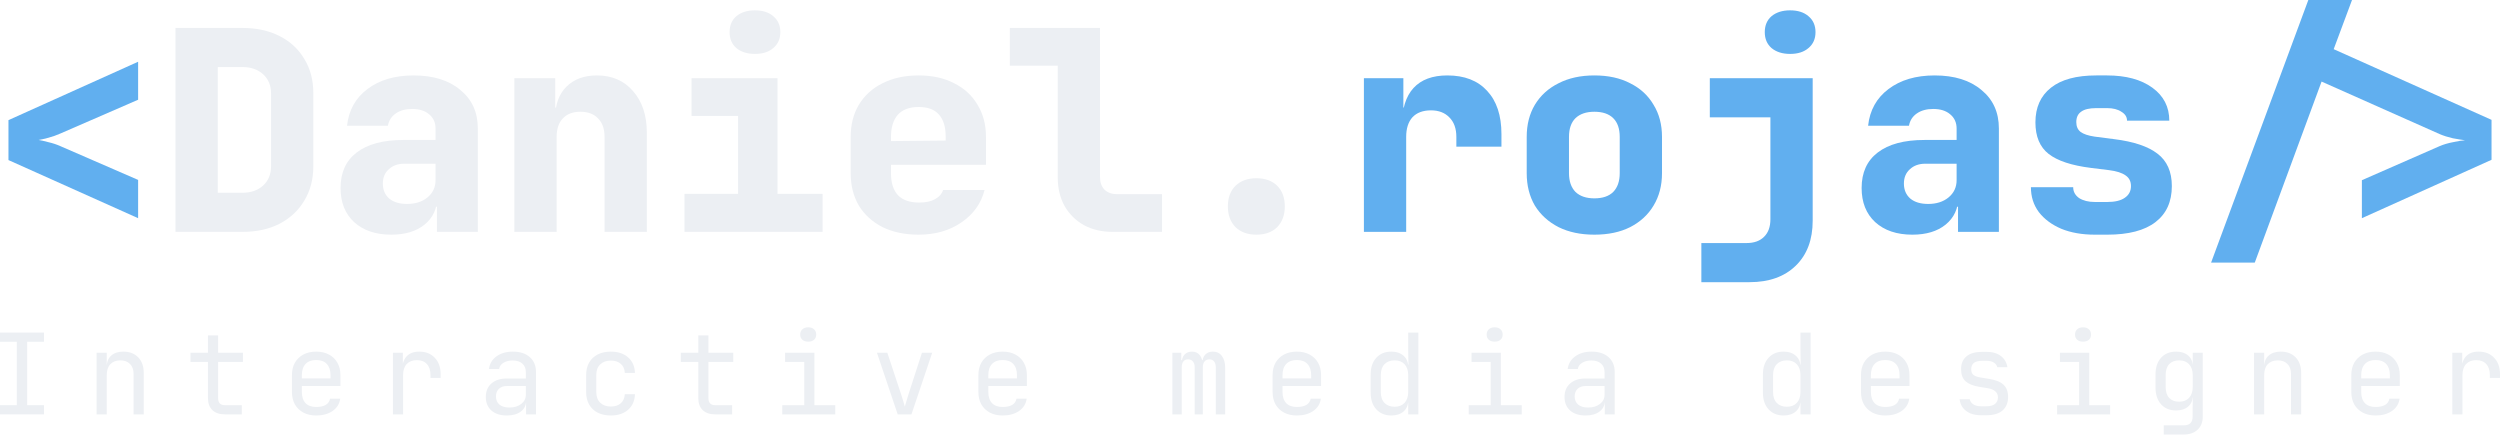
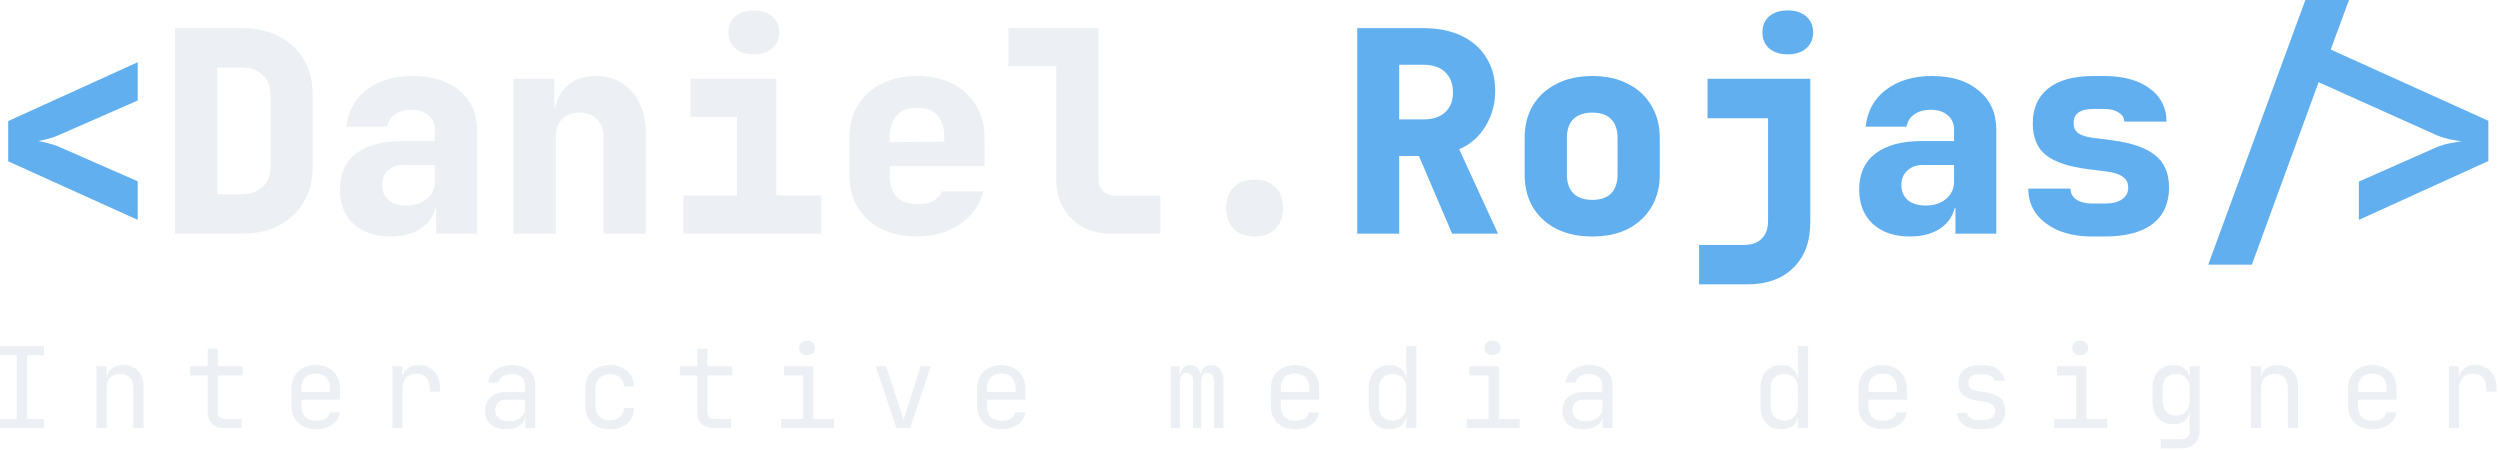
- <svg xmlns="http://www.w3.org/2000/svg" width="443" height="77" viewBox="0 0 443 77" fill="none">
-   <path d="M391.804 46.535L409.035 0H416.777L413.53 8.713L441.5 21.238V28.317L418.525 38.663V31.931L432.31 25.891C433.009 25.594 433.792 25.363 434.657 25.198C435.556 25 436.272 24.884 436.805 24.852C436.272 24.785 435.556 24.67 434.657 24.505C433.792 24.307 433.009 24.059 432.31 23.762L411.383 14.455L399.545 46.535H391.804Z" fill="#61AFEF" />
-   <path d="M371.215 41.584C368.951 41.584 366.97 41.238 365.272 40.545C363.573 39.819 362.242 38.828 361.276 37.574C360.344 36.32 359.877 34.852 359.877 33.168H367.369C367.369 33.96 367.719 34.604 368.418 35.099C369.151 35.561 370.083 35.792 371.215 35.792H373.413C374.778 35.792 375.81 35.544 376.509 35.05C377.242 34.554 377.608 33.861 377.608 32.97C377.608 32.145 377.292 31.518 376.659 31.089C376.027 30.627 375.044 30.314 373.712 30.148L370.516 29.753C367.086 29.323 364.589 28.498 363.024 27.277C361.459 26.056 360.677 24.191 360.677 21.683C360.677 19.043 361.592 16.997 363.424 15.544C365.255 14.092 367.935 13.366 371.465 13.366H373.363C376.726 13.366 379.406 14.092 381.404 15.544C383.402 16.997 384.401 18.944 384.401 21.386H376.909C376.909 20.726 376.576 20.198 375.91 19.802C375.277 19.373 374.428 19.158 373.363 19.158H371.465C370.233 19.158 369.334 19.373 368.768 19.802C368.202 20.198 367.919 20.809 367.919 21.634C367.919 22.393 368.168 22.97 368.668 23.366C369.201 23.762 370.033 24.043 371.165 24.208L374.611 24.654C378.074 25.082 380.638 25.941 382.303 27.228C384.001 28.515 384.85 30.429 384.85 32.97C384.85 35.743 383.885 37.871 381.954 39.356C380.022 40.842 377.175 41.584 373.413 41.584H371.215Z" fill="#61AFEF" />
-   <path d="M338.87 41.584C336.106 41.584 333.909 40.842 332.277 39.356C330.679 37.871 329.88 35.858 329.88 33.317C329.88 30.578 330.829 28.482 332.727 27.03C334.658 25.544 337.421 24.802 341.018 24.802H346.711V22.772C346.711 21.716 346.328 20.875 345.563 20.247C344.83 19.62 343.831 19.307 342.566 19.307C341.4 19.307 340.435 19.571 339.669 20.099C338.903 20.627 338.437 21.353 338.271 22.277H331.028C331.328 19.538 332.527 17.376 334.624 15.792C336.756 14.175 339.486 13.366 342.816 13.366C346.312 13.366 349.076 14.224 351.107 15.941C353.171 17.624 354.203 19.901 354.203 22.772V41.089H346.961V36.634H345.762L347.011 34.901C347.011 36.947 346.262 38.581 344.764 39.802C343.298 40.99 341.334 41.584 338.87 41.584ZM341.667 36.139C343.132 36.139 344.331 35.759 345.263 35C346.229 34.208 346.711 33.185 346.711 31.931V29.01H341.167C340.035 29.01 339.12 29.34 338.42 30C337.721 30.627 337.372 31.469 337.372 32.525C337.372 33.647 337.754 34.538 338.52 35.198C339.286 35.825 340.335 36.139 341.667 36.139Z" fill="#61AFEF" />
-   <path d="M301.48 50V43.069H309.471C310.836 43.069 311.885 42.69 312.618 41.931C313.35 41.205 313.716 40.181 313.716 38.861V20.792H302.978V13.861H321.208V39.109C321.208 42.475 320.209 45.132 318.212 47.079C316.214 49.026 313.483 50 310.02 50H301.48ZM317.213 9.554C315.848 9.554 314.749 9.208 313.916 8.515C313.117 7.822 312.718 6.881 312.718 5.693C312.718 4.505 313.117 3.564 313.916 2.871C314.749 2.178 315.848 1.832 317.213 1.832C318.578 1.832 319.66 2.178 320.459 2.871C321.292 3.564 321.708 4.505 321.708 5.693C321.708 6.881 321.292 7.822 320.459 8.515C319.66 9.208 318.578 9.554 317.213 9.554Z" fill="#61AFEF" />
-   <path d="M282.52 41.584C280.089 41.584 277.975 41.139 276.177 40.248C274.379 39.323 272.98 38.053 271.981 36.436C271.016 34.785 270.533 32.871 270.533 30.693V24.257C270.533 22.079 271.016 20.181 271.981 18.564C272.98 16.914 274.379 15.644 276.177 14.752C277.975 13.828 280.089 13.366 282.52 13.366C284.984 13.366 287.098 13.828 288.863 14.752C290.661 15.644 292.043 16.914 293.008 18.564C294.007 20.181 294.507 22.079 294.507 24.257V30.693C294.507 32.871 294.007 34.785 293.008 36.436C292.043 38.053 290.661 39.323 288.863 40.248C287.098 41.139 284.984 41.584 282.52 41.584ZM282.52 35.148C283.985 35.148 285.1 34.769 285.866 34.01C286.632 33.218 287.015 32.112 287.015 30.693V24.257C287.015 22.805 286.632 21.7 285.866 20.941C285.1 20.181 283.985 19.802 282.52 19.802C281.088 19.802 279.972 20.181 279.173 20.941C278.408 21.7 278.025 22.805 278.025 24.257V30.693C278.025 32.112 278.408 33.218 279.173 34.01C279.972 34.769 281.088 35.148 282.52 35.148Z" fill="#61AFEF" />
-   <path d="M241.684 41.089V13.861H248.676V19.059H250.574L248.426 22.228C248.426 19.29 249.109 17.079 250.474 15.594C251.839 14.109 253.837 13.366 256.468 13.366C259.498 13.366 261.845 14.274 263.51 16.089C265.208 17.904 266.057 20.462 266.057 23.762V25.99H258.066V24.257C258.066 22.772 257.65 21.617 256.817 20.792C256.018 19.967 254.936 19.554 253.571 19.554C252.139 19.554 251.04 19.967 250.274 20.792C249.542 21.617 249.175 22.772 249.175 24.257V41.089H241.684Z" fill="#61AFEF" />
-   <path d="M222.624 41.584C221.092 41.584 219.86 41.139 218.928 40.248C218.029 39.323 217.579 38.102 217.579 36.584C217.579 35.033 218.029 33.812 218.928 32.921C219.86 32.03 221.092 31.584 222.624 31.584C224.189 31.584 225.421 32.03 226.32 32.921C227.219 33.812 227.668 35.033 227.668 36.584C227.668 38.102 227.219 39.323 226.32 40.248C225.421 41.139 224.189 41.584 222.624 41.584Z" fill="#ECEFF3" />
-   <path d="M197.171 41.089C195.24 41.089 193.542 40.693 192.076 39.901C190.611 39.076 189.463 37.937 188.63 36.485C187.831 35.033 187.431 33.35 187.431 31.436V11.634H178.941V4.951H194.923V31.436C194.923 32.327 195.19 33.053 195.723 33.614C196.289 34.142 197.021 34.406 197.92 34.406H205.911V41.089H197.171Z" fill="#ECEFF3" />
-   <path d="M162.778 41.584C160.347 41.584 158.216 41.139 156.385 40.248C154.587 39.323 153.188 38.053 152.189 36.436C151.224 34.785 150.741 32.871 150.741 30.693V24.257C150.741 22.079 151.224 20.181 152.189 18.564C153.188 16.914 154.587 15.644 156.385 14.752C158.216 13.828 160.347 13.366 162.778 13.366C165.208 13.366 167.306 13.828 169.071 14.752C170.869 15.644 172.251 16.914 173.216 18.564C174.215 20.181 174.715 22.079 174.715 24.257V29.208H157.883V30.693C157.883 32.409 158.299 33.713 159.132 34.604C159.964 35.462 161.213 35.891 162.878 35.891C164.043 35.891 164.975 35.693 165.675 35.297C166.407 34.901 166.89 34.356 167.123 33.663H174.465C173.866 36.04 172.5 37.954 170.369 39.406C168.272 40.858 165.741 41.584 162.778 41.584ZM167.572 25.396V24.158C167.572 22.475 167.173 21.188 166.374 20.297C165.608 19.406 164.409 18.96 162.778 18.96C161.146 18.96 159.914 19.422 159.082 20.346C158.283 21.271 157.883 22.574 157.883 24.257V25L168.072 24.901L167.572 25.396Z" fill="#ECEFF3" />
-   <path d="M121.292 41.089V34.356H130.782V20.544H122.541V13.861H137.774V34.356H145.765V41.089H121.292ZM133.778 9.554C132.413 9.554 131.314 9.208 130.482 8.515C129.683 7.822 129.283 6.881 129.283 5.693C129.283 4.505 129.683 3.564 130.482 2.871C131.314 2.178 132.413 1.832 133.778 1.832C135.144 1.832 136.226 2.178 137.025 2.871C137.857 3.564 138.274 4.505 138.274 5.693C138.274 6.881 137.857 7.822 137.025 8.515C136.226 9.208 135.144 9.554 133.778 9.554Z" fill="#ECEFF3" />
-   <path d="M91.144 41.089V13.861H98.386V19.059H100.584L98.386 20.792C98.386 18.482 99.052 16.667 100.384 15.347C101.716 14.026 103.514 13.366 105.778 13.366C108.442 13.366 110.573 14.29 112.172 16.139C113.803 17.987 114.619 20.445 114.619 23.515V41.089H107.127V24.257C107.127 22.838 106.744 21.749 105.978 20.99C105.246 20.198 104.197 19.802 102.832 19.802C101.5 19.802 100.468 20.198 99.735 20.99C99.002 21.749 98.636 22.838 98.636 24.257V41.089H91.144Z" fill="#ECEFF3" />
-   <path d="M69.337 41.584C66.574 41.584 64.376 40.842 62.745 39.356C61.146 37.871 60.347 35.858 60.347 33.317C60.347 30.578 61.296 28.482 63.194 27.03C65.125 25.544 67.889 24.802 71.485 24.802H77.179V22.772C77.179 21.716 76.796 20.875 76.03 20.247C75.298 19.62 74.299 19.307 73.033 19.307C71.868 19.307 70.902 19.571 70.137 20.099C69.371 20.627 68.905 21.353 68.738 22.277H61.496C61.796 19.538 62.994 17.376 65.092 15.792C67.223 14.175 69.953 13.366 73.283 13.366C76.779 13.366 79.543 14.224 81.574 15.941C83.639 17.624 84.671 19.901 84.671 22.772V41.089H77.429V36.634H76.23L77.479 34.901C77.479 36.947 76.729 38.581 75.231 39.802C73.766 40.99 71.801 41.584 69.337 41.584ZM72.134 36.139C73.6 36.139 74.798 35.759 75.731 35C76.696 34.208 77.179 33.185 77.179 31.931V29.01H71.635C70.503 29.01 69.587 29.34 68.888 30C68.189 30.627 67.839 31.469 67.839 32.525C67.839 33.647 68.222 34.538 68.988 35.198C69.754 35.825 70.802 36.139 72.134 36.139Z" fill="#ECEFF3" />
-   <path d="M31.098 41.089V4.951H42.936C45.466 4.951 47.664 5.429 49.528 6.386C51.426 7.343 52.892 8.696 53.924 10.446C54.989 12.162 55.522 14.191 55.522 16.535V29.456C55.522 31.766 54.989 33.795 53.924 35.545C52.892 37.294 51.426 38.663 49.528 39.654C47.664 40.611 45.466 41.089 42.936 41.089H31.098ZM38.59 34.158H42.936C44.467 34.158 45.699 33.729 46.632 32.871C47.564 32.013 48.03 30.875 48.03 29.456V16.535C48.03 15.149 47.564 14.027 46.632 13.168C45.699 12.31 44.467 11.881 42.936 11.881H38.59V34.158Z" fill="#ECEFF3" />
-   <path d="M24.475 38.663L1.5 28.366V21.287L24.475 10.941V17.673L10.69 23.663C10.024 23.96 9.325 24.208 8.592 24.406C7.86 24.604 7.277 24.736 6.844 24.802C7.277 24.868 7.86 25 8.592 25.198C9.325 25.363 10.024 25.594 10.69 25.891L24.475 31.881V38.663Z" fill="#61AFEF" />
-   <path d="M434.547 73.426V62.507H436.306V64.591H436.725L436.146 65.882C436.146 64.704 436.399 63.817 436.905 63.221C437.425 62.613 438.191 62.308 439.203 62.308C440.362 62.308 441.282 62.672 441.961 63.4C442.654 64.115 443 65.088 443 66.319V66.974H441.202V66.478C441.202 65.617 440.988 64.962 440.562 64.512C440.149 64.049 439.556 63.817 438.784 63.817C438.024 63.817 437.425 64.049 436.985 64.512C436.559 64.975 436.346 65.63 436.346 66.478V73.426H434.547Z" fill="#ECEFF3" />
-   <path d="M420.947 73.625C420.081 73.625 419.322 73.453 418.669 73.109C418.03 72.764 417.53 72.281 417.17 71.659C416.824 71.024 416.651 70.289 416.651 69.456V66.478C416.651 65.63 416.824 64.896 417.17 64.274C417.53 63.652 418.03 63.169 418.669 62.824C419.322 62.48 420.081 62.308 420.947 62.308C421.813 62.308 422.566 62.48 423.205 62.824C423.858 63.169 424.357 63.652 424.704 64.274C425.063 64.896 425.243 65.63 425.243 66.478V68.403H418.409V69.456C418.409 70.316 418.629 70.978 419.069 71.441C419.508 71.891 420.134 72.116 420.947 72.116C421.64 72.116 422.199 71.997 422.626 71.759C423.052 71.507 423.312 71.136 423.405 70.647H425.203C425.083 71.56 424.63 72.288 423.844 72.831C423.072 73.36 422.106 73.625 420.947 73.625ZM423.485 67.212V66.478C423.485 65.617 423.265 64.955 422.825 64.492C422.399 64.029 421.773 63.797 420.947 63.797C420.134 63.797 419.508 64.029 419.069 64.492C418.629 64.955 418.409 65.617 418.409 66.478V67.053H423.625L423.485 67.212Z" fill="#ECEFF3" />
-   <path d="M399.414 73.426V62.507H401.212V64.591H401.592L401.212 65.008C401.212 64.148 401.472 63.486 401.991 63.023C402.511 62.547 403.23 62.308 404.149 62.308C405.255 62.308 406.134 62.646 406.787 63.321C407.44 63.996 407.766 64.916 407.766 66.08V73.426H405.968V66.279C405.968 65.498 405.755 64.902 405.328 64.492C404.915 64.069 404.349 63.857 403.63 63.857C402.884 63.857 402.291 64.082 401.851 64.532C401.425 64.982 401.212 65.63 401.212 66.478V73.426H399.414Z" fill="#ECEFF3" />
-   <path d="M383.415 77V75.372H386.912C387.472 75.372 387.878 75.246 388.131 74.995C388.397 74.743 388.531 74.353 388.531 73.823V72.434L388.571 70.448H388.211L388.551 70.15C388.551 70.945 388.284 71.573 387.751 72.037C387.219 72.5 386.506 72.731 385.613 72.731C384.481 72.731 383.588 72.367 382.936 71.639C382.283 70.898 381.956 69.906 381.956 68.661V66.358C381.956 65.114 382.283 64.128 382.936 63.4C383.588 62.672 384.481 62.308 385.613 62.308C386.506 62.308 387.219 62.54 387.751 63.003C388.284 63.466 388.551 64.095 388.551 64.889L388.211 64.591H388.551V62.507H390.329V73.823C390.329 74.803 390.023 75.577 389.41 76.146C388.81 76.715 387.971 77 386.892 77H383.415ZM386.153 71.183C386.899 71.183 387.485 70.951 387.911 70.488C388.338 70.025 388.551 69.383 388.551 68.562V66.478C388.551 65.657 388.338 65.015 387.911 64.552C387.485 64.088 386.899 63.857 386.153 63.857C385.393 63.857 384.801 64.082 384.374 64.532C383.961 64.982 383.755 65.63 383.755 66.478V68.562C383.755 69.409 383.961 70.058 384.374 70.508C384.801 70.958 385.393 71.183 386.153 71.183Z" fill="#ECEFF3" />
-   <path d="M364.519 73.426V71.798H368.416V64.135H365.019V62.507H370.214V71.798H373.911V73.426H364.519ZM369.115 60.541C368.676 60.541 368.329 60.429 368.076 60.204C367.823 59.979 367.697 59.674 367.697 59.291C367.697 58.893 367.823 58.582 368.076 58.357C368.329 58.119 368.676 58 369.115 58C369.555 58 369.901 58.119 370.155 58.357C370.408 58.582 370.534 58.893 370.534 59.291C370.534 59.674 370.408 59.979 370.155 60.204C369.901 60.429 369.555 60.541 369.115 60.541Z" fill="#ECEFF3" />
-   <path d="M351.099 73.585C350.353 73.585 349.7 73.473 349.141 73.248C348.594 73.01 348.155 72.679 347.822 72.255C347.502 71.832 347.309 71.329 347.242 70.746H349.041C349.121 71.13 349.334 71.434 349.68 71.659C350.04 71.884 350.513 71.997 351.099 71.997H351.938C352.644 71.997 353.17 71.858 353.517 71.58C353.863 71.289 354.036 70.905 354.036 70.428C354.036 69.965 353.876 69.601 353.557 69.337C353.25 69.059 352.791 68.873 352.178 68.781L350.699 68.542C349.62 68.357 348.814 68.026 348.281 67.55C347.762 67.06 347.502 66.352 347.502 65.425C347.502 64.446 347.815 63.691 348.441 63.162C349.067 62.619 350.006 62.348 351.259 62.348H352.018C353.07 62.348 353.916 62.593 354.556 63.083C355.195 63.572 355.582 64.234 355.715 65.068H353.916C353.836 64.724 353.637 64.453 353.317 64.254C352.997 64.042 352.564 63.936 352.018 63.936H351.259C350.579 63.936 350.08 64.062 349.76 64.314C349.454 64.565 349.3 64.942 349.3 65.445C349.3 65.895 349.434 66.226 349.7 66.438C349.967 66.65 350.386 66.802 350.959 66.894L352.438 67.133C353.623 67.318 354.483 67.662 355.015 68.165C355.562 68.668 355.835 69.396 355.835 70.349C355.835 71.355 355.508 72.149 354.856 72.731C354.216 73.301 353.244 73.585 351.938 73.585H351.099Z" fill="#ECEFF3" />
-   <path d="M334.062 73.625C333.196 73.625 332.436 73.453 331.783 73.109C331.144 72.764 330.644 72.281 330.285 71.659C329.938 71.024 329.765 70.289 329.765 69.456V66.478C329.765 65.63 329.938 64.896 330.285 64.274C330.644 63.652 331.144 63.169 331.783 62.824C332.436 62.48 333.196 62.308 334.062 62.308C334.927 62.308 335.68 62.48 336.32 62.824C336.972 63.169 337.472 63.652 337.818 64.274C338.178 64.896 338.358 65.63 338.358 66.478V68.403H331.524V69.456C331.524 70.316 331.744 70.978 332.183 71.441C332.623 71.891 333.249 72.116 334.062 72.116C334.754 72.116 335.314 71.997 335.74 71.759C336.166 71.507 336.426 71.136 336.519 70.647H338.318C338.198 71.56 337.745 72.288 336.959 72.831C336.186 73.36 335.221 73.625 334.062 73.625ZM336.599 67.212V66.478C336.599 65.617 336.38 64.955 335.94 64.492C335.514 64.029 334.887 63.797 334.062 63.797C333.249 63.797 332.623 64.029 332.183 64.492C331.744 64.955 331.524 65.617 331.524 66.478V67.053H336.739L336.599 67.212Z" fill="#ECEFF3" />
-   <path d="M316.045 73.625C314.953 73.625 314.067 73.261 313.387 72.533C312.721 71.805 312.388 70.819 312.388 69.575V66.378C312.388 65.121 312.721 64.128 313.387 63.4C314.053 62.672 314.939 62.308 316.045 62.308C316.951 62.308 317.677 62.553 318.223 63.043C318.769 63.532 319.042 64.188 319.042 65.008L318.683 64.591H319.082L319.042 62.11V58.933H320.841V73.426H319.042V71.342H318.683L319.042 70.925C319.042 71.759 318.769 72.42 318.223 72.91C317.677 73.387 316.951 73.625 316.045 73.625ZM316.644 72.076C317.39 72.076 317.977 71.845 318.403 71.381C318.829 70.918 319.042 70.276 319.042 69.456V66.478C319.042 65.657 318.829 65.015 318.403 64.552C317.977 64.088 317.39 63.857 316.644 63.857C315.885 63.857 315.286 64.082 314.846 64.532C314.406 64.982 314.187 65.63 314.187 66.478V69.456C314.187 70.303 314.406 70.951 314.846 71.401C315.286 71.851 315.885 72.076 316.644 72.076Z" fill="#ECEFF3" />
-   <path d="M280.971 73.625C279.812 73.625 278.899 73.334 278.233 72.751C277.567 72.156 277.234 71.355 277.234 70.349C277.234 69.33 277.567 68.529 278.233 67.947C278.899 67.364 279.799 67.073 280.931 67.073H284.328V65.981C284.328 65.306 284.122 64.79 283.709 64.433C283.309 64.062 282.736 63.877 281.99 63.877C281.337 63.877 280.791 64.016 280.352 64.294C279.912 64.558 279.659 64.922 279.592 65.386H277.794C277.914 64.446 278.36 63.698 279.133 63.142C279.905 62.586 280.871 62.308 282.03 62.308C283.296 62.308 284.295 62.633 285.028 63.281C285.76 63.93 286.127 64.81 286.127 65.922V73.426H284.368V71.342H284.068L284.368 71.044C284.368 71.838 284.055 72.467 283.429 72.93C282.816 73.393 281.997 73.625 280.971 73.625ZM281.411 72.215C282.263 72.215 282.963 72.004 283.509 71.58C284.055 71.156 284.328 70.614 284.328 69.952V68.403H280.971C280.372 68.403 279.899 68.569 279.552 68.9C279.206 69.231 279.033 69.681 279.033 70.25C279.033 70.859 279.239 71.342 279.652 71.699C280.078 72.043 280.665 72.215 281.411 72.215Z" fill="#ECEFF3" />
-   <path d="M260.257 73.426V71.798H264.153V64.135H260.756V62.507H265.952V71.798H269.649V73.426H260.257ZM264.853 60.541C264.413 60.541 264.067 60.429 263.814 60.204C263.561 59.979 263.434 59.674 263.434 59.291C263.434 58.893 263.561 58.582 263.814 58.357C264.067 58.119 264.413 58 264.853 58C265.292 58 265.639 58.119 265.892 58.357C266.145 58.582 266.272 58.893 266.272 59.291C266.272 59.674 266.145 59.979 265.892 60.204C265.639 60.429 265.292 60.541 264.853 60.541Z" fill="#ECEFF3" />
-   <path d="M246.536 73.625C245.444 73.625 244.558 73.261 243.879 72.533C243.213 71.805 242.88 70.819 242.88 69.575V66.378C242.88 65.121 243.213 64.128 243.879 63.4C244.545 62.672 245.431 62.308 246.536 62.308C247.442 62.308 248.168 62.553 248.715 63.043C249.261 63.532 249.534 64.188 249.534 65.008L249.174 64.591H249.574L249.534 62.11V58.933H251.332V73.426H249.534V71.342H249.174L249.534 70.925C249.534 71.759 249.261 72.42 248.715 72.91C248.168 73.387 247.442 73.625 246.536 73.625ZM247.136 72.076C247.882 72.076 248.468 71.845 248.894 71.381C249.321 70.918 249.534 70.276 249.534 69.456V66.478C249.534 65.657 249.321 65.015 248.894 64.552C248.468 64.088 247.882 63.857 247.136 63.857C246.377 63.857 245.777 64.082 245.338 64.532C244.898 64.982 244.678 65.63 244.678 66.478V69.456C244.678 70.303 244.898 70.951 245.338 71.401C245.777 71.851 246.377 72.076 247.136 72.076Z" fill="#ECEFF3" />
-   <path d="M229.799 73.625C228.933 73.625 228.174 73.453 227.521 73.109C226.881 72.764 226.382 72.281 226.022 71.659C225.676 71.024 225.503 70.289 225.503 69.456V66.478C225.503 65.63 225.676 64.896 226.022 64.274C226.382 63.652 226.881 63.169 227.521 62.824C228.174 62.48 228.933 62.308 229.799 62.308C230.665 62.308 231.417 62.48 232.057 62.824C232.71 63.169 233.209 63.652 233.556 64.274C233.915 64.896 234.095 65.63 234.095 66.478V68.403H227.261V69.456C227.261 70.316 227.481 70.978 227.92 71.441C228.36 71.891 228.986 72.116 229.799 72.116C230.492 72.116 231.051 71.997 231.477 71.759C231.904 71.507 232.163 71.136 232.257 70.647H234.055C233.935 71.56 233.482 72.288 232.696 72.831C231.924 73.36 230.958 73.625 229.799 73.625ZM232.337 67.212V66.478C232.337 65.617 232.117 64.955 231.677 64.492C231.251 64.029 230.625 63.797 229.799 63.797C228.986 63.797 228.36 64.029 227.92 64.492C227.481 64.955 227.261 65.617 227.261 66.478V67.053H232.477L232.337 67.212Z" fill="#ECEFF3" />
-   <path d="M207.746 73.426V62.507H209.324V63.817H209.684L209.404 64.294C209.404 63.685 209.564 63.202 209.884 62.844C210.217 62.487 210.663 62.308 211.223 62.308C211.836 62.308 212.309 62.533 212.642 62.983C212.975 63.433 213.141 64.069 213.141 64.889L212.602 63.817H213.441L213.061 64.294C213.061 63.685 213.228 63.202 213.561 62.844C213.907 62.487 214.36 62.308 214.92 62.308C215.612 62.308 216.145 62.566 216.518 63.083C216.905 63.599 217.098 64.28 217.098 65.127V73.426H215.439V65.108C215.439 64.658 215.339 64.307 215.139 64.055C214.953 63.804 214.673 63.678 214.3 63.678C213.94 63.678 213.654 63.804 213.441 64.055C213.241 64.294 213.141 64.638 213.141 65.088V73.426H211.702V65.108C211.702 64.644 211.596 64.294 211.383 64.055C211.183 63.804 210.896 63.678 210.523 63.678C210.15 63.678 209.871 63.804 209.684 64.055C209.498 64.294 209.404 64.638 209.404 65.088V73.426H207.746Z" fill="#ECEFF3" />
-   <path d="M177.668 73.625C176.802 73.625 176.042 73.453 175.39 73.109C174.75 72.764 174.251 72.281 173.891 71.659C173.545 71.024 173.371 70.289 173.371 69.456V66.478C173.371 65.63 173.545 64.896 173.891 64.274C174.251 63.652 174.75 63.169 175.39 62.824C176.042 62.48 176.802 62.308 177.668 62.308C178.534 62.308 179.286 62.48 179.926 62.824C180.578 63.169 181.078 63.652 181.424 64.274C181.784 64.896 181.964 65.63 181.964 66.478V68.403H175.13V69.456C175.13 70.316 175.35 70.978 175.789 71.441C176.229 71.891 176.855 72.116 177.668 72.116C178.36 72.116 178.92 71.997 179.346 71.759C179.772 71.507 180.032 71.136 180.125 70.647H181.924C181.804 71.56 181.351 72.288 180.565 72.831C179.792 73.36 178.827 73.625 177.668 73.625ZM180.205 67.212V66.478C180.205 65.617 179.986 64.955 179.546 64.492C179.12 64.029 178.494 63.797 177.668 63.797C176.855 63.797 176.229 64.029 175.789 64.492C175.35 64.955 175.13 65.617 175.13 66.478V67.053H180.345L180.205 67.212Z" fill="#ECEFF3" />
-   <path d="M159.072 73.426L155.395 62.507H157.233L159.671 69.853C159.818 70.29 159.951 70.713 160.071 71.123C160.191 71.52 160.277 71.832 160.33 72.056C160.397 71.832 160.49 71.52 160.61 71.123C160.73 70.713 160.857 70.29 160.99 69.853L163.368 62.507H165.186L161.509 73.426H159.072Z" fill="#ECEFF3" />
-   <path d="M138.617 73.426V71.798H142.514V64.135H139.117V62.507H144.312V71.798H148.009V73.426H138.617ZM143.213 60.541C142.773 60.541 142.427 60.429 142.174 60.204C141.921 59.979 141.794 59.674 141.794 59.291C141.794 58.893 141.921 58.582 142.174 58.357C142.427 58.119 142.773 58 143.213 58C143.653 58 143.999 58.119 144.252 58.357C144.505 58.582 144.632 58.893 144.632 59.291C144.632 59.674 144.505 59.979 144.252 60.204C143.999 60.429 143.653 60.541 143.213 60.541Z" fill="#ECEFF3" />
-   <path d="M126.735 73.426C125.789 73.426 125.05 73.175 124.517 72.672C123.998 72.169 123.738 71.461 123.738 70.547V64.135H120.641V62.507H123.738V59.429H125.536V62.507H129.933V64.135H125.536V70.547C125.536 71.381 125.936 71.798 126.735 71.798H129.733V73.426H126.735Z" fill="#ECEFF3" />
-   <path d="M108.239 73.625C107.36 73.625 106.587 73.459 105.921 73.129C105.268 72.798 104.762 72.321 104.402 71.699C104.043 71.064 103.863 70.316 103.863 69.456V66.478C103.863 65.604 104.043 64.856 104.402 64.234C104.762 63.612 105.268 63.136 105.921 62.805C106.587 62.474 107.36 62.308 108.239 62.308C109.505 62.308 110.524 62.646 111.296 63.321C112.069 63.996 112.475 64.916 112.515 66.08H110.717C110.677 65.379 110.437 64.843 109.998 64.472C109.571 64.088 108.985 63.897 108.239 63.897C107.453 63.897 106.827 64.121 106.361 64.572C105.894 65.008 105.661 65.637 105.661 66.458V69.456C105.661 70.276 105.894 70.912 106.361 71.362C106.827 71.811 107.453 72.037 108.239 72.037C108.985 72.037 109.571 71.845 109.998 71.461C110.437 71.077 110.677 70.541 110.717 69.853H112.515C112.475 71.017 112.069 71.937 111.296 72.612C110.524 73.287 109.505 73.625 108.239 73.625Z" fill="#ECEFF3" />
-   <path d="M89.823 73.625C88.664 73.625 87.751 73.334 87.085 72.751C86.419 72.156 86.086 71.355 86.086 70.349C86.086 69.33 86.419 68.529 87.085 67.947C87.751 67.364 88.651 67.073 89.783 67.073H93.18V65.981C93.18 65.306 92.974 64.79 92.561 64.433C92.161 64.062 91.588 63.877 90.842 63.877C90.189 63.877 89.643 64.016 89.204 64.294C88.764 64.558 88.511 64.922 88.444 65.386H86.646C86.766 64.446 87.212 63.698 87.984 63.142C88.757 62.586 89.723 62.308 90.882 62.308C92.148 62.308 93.147 62.633 93.879 63.281C94.612 63.93 94.978 64.81 94.978 65.922V73.426H93.22V71.342H92.92L93.22 71.044C93.22 71.838 92.907 72.467 92.281 72.93C91.668 73.393 90.849 73.625 89.823 73.625ZM90.263 72.215C91.115 72.215 91.814 72.004 92.361 71.58C92.907 71.156 93.18 70.614 93.18 69.952V68.403H89.823C89.224 68.403 88.751 68.569 88.404 68.9C88.058 69.231 87.885 69.681 87.885 70.25C87.885 70.859 88.091 71.342 88.504 71.699C88.93 72.043 89.516 72.215 90.263 72.215Z" fill="#ECEFF3" />
-   <path d="M69.628 73.426V62.507H71.387V64.591H71.806L71.227 65.882C71.227 64.704 71.48 63.817 71.986 63.221C72.506 62.613 73.272 62.308 74.284 62.308C75.443 62.308 76.362 62.672 77.042 63.4C77.735 64.115 78.081 65.088 78.081 66.319V66.974H76.282V66.478C76.282 65.617 76.069 64.962 75.643 64.512C75.23 64.049 74.637 63.817 73.865 63.817C73.105 63.817 72.506 64.049 72.066 64.512C71.64 64.975 71.427 65.63 71.427 66.478V73.426H69.628Z" fill="#ECEFF3" />
-   <path d="M56.028 73.625C55.162 73.625 54.403 73.453 53.75 73.109C53.111 72.764 52.611 72.281 52.251 71.659C51.905 71.024 51.732 70.289 51.732 69.456V66.478C51.732 65.63 51.905 64.896 52.251 64.274C52.611 63.652 53.111 63.169 53.75 62.824C54.403 62.48 55.162 62.308 56.028 62.308C56.894 62.308 57.647 62.48 58.286 62.824C58.939 63.169 59.438 63.652 59.785 64.274C60.144 64.896 60.324 65.63 60.324 66.478V68.403H53.49V69.456C53.49 70.316 53.71 70.978 54.15 71.441C54.589 71.891 55.215 72.116 56.028 72.116C56.721 72.116 57.28 71.997 57.706 71.759C58.133 71.507 58.393 71.136 58.486 70.647H60.284C60.164 71.56 59.711 72.288 58.925 72.831C58.153 73.36 57.187 73.625 56.028 73.625ZM58.566 67.212V66.478C58.566 65.617 58.346 64.955 57.906 64.492C57.48 64.029 56.854 63.797 56.028 63.797C55.215 63.797 54.589 64.029 54.15 64.492C53.71 64.955 53.49 65.617 53.49 66.478V67.053H58.706L58.566 67.212Z" fill="#ECEFF3" />
-   <path d="M39.85 73.426C38.904 73.426 38.165 73.175 37.632 72.672C37.112 72.169 36.852 71.461 36.852 70.547V64.135H33.755V62.507H36.852V59.429H38.651V62.507H43.047V64.135H38.651V70.547C38.651 71.381 39.05 71.798 39.85 71.798H42.847V73.426H39.85Z" fill="#ECEFF3" />
-   <path d="M17.117 73.426V62.507H18.916V64.591H19.295L18.916 65.008C18.916 64.148 19.175 63.486 19.695 63.023C20.215 62.547 20.934 62.308 21.853 62.308C22.959 62.308 23.838 62.646 24.491 63.321C25.144 63.996 25.47 64.916 25.47 66.08V73.426H23.672V66.279C23.672 65.498 23.459 64.902 23.032 64.492C22.619 64.069 22.053 63.857 21.334 63.857C20.588 63.857 19.995 64.082 19.555 64.532C19.129 64.982 18.916 65.63 18.916 66.478V73.426H17.117Z" fill="#ECEFF3" />
-   <path d="M0 73.426V71.798H2.977V60.561H0V58.933H7.793V60.561H4.816V71.798H7.793V73.426H0Z" fill="#ECEFF3" />
+ <svg xmlns="http://www.w3.org/2000/svg" width="444" height="80" viewBox="0 0 444 80" fill="none">
+   <path d="M392.181 47L409.431 0H417.181L413.931 8.8L441.931 21.45V28.6L418.931 39.05V32.25L432.731 26.15C433.431 25.85 434.214 25.617 435.081 25.45C435.981 25.25 436.697 25.133 437.231 25.1C436.697 25.033 435.981 24.917 435.081 24.75C434.214 24.55 433.431 24.3 432.731 24L411.781 14.6L399.931 47H392.181Z" fill="#61AFEF" />
+   <path d="M371.57 42C369.303 42 367.32 41.65 365.62 40.95C363.92 40.217 362.586 39.217 361.62 37.95C360.686 36.683 360.22 35.2 360.22 33.5H367.72C367.72 34.3 368.07 34.95 368.77 35.45C369.503 35.917 370.436 36.15 371.57 36.15H373.77C375.136 36.15 376.17 35.9 376.87 35.4C377.603 34.9 377.97 34.2 377.97 33.3C377.97 32.467 377.653 31.833 377.02 31.4C376.386 30.933 375.403 30.617 374.07 30.45L370.87 30.05C367.436 29.617 364.936 28.783 363.37 27.55C361.803 26.317 361.02 24.433 361.02 21.9C361.02 19.233 361.936 17.167 363.77 15.7C365.603 14.233 368.286 13.5 371.82 13.5H373.72C377.086 13.5 379.77 14.233 381.77 15.7C383.77 17.167 384.77 19.133 384.77 21.6H377.27C377.27 20.933 376.936 20.4 376.27 20C375.636 19.567 374.786 19.35 373.72 19.35H371.82C370.586 19.35 369.686 19.567 369.12 20C368.553 20.4 368.27 21.017 368.27 21.85C368.27 22.617 368.52 23.2 369.02 23.6C369.553 24 370.386 24.283 371.52 24.45L374.97 24.9C378.436 25.333 381.003 26.2 382.67 27.5C384.37 28.8 385.22 30.733 385.22 33.3C385.22 36.1 384.253 38.25 382.32 39.75C380.386 41.25 377.536 42 373.77 42H371.57Z" fill="#61AFEF" />
+   <path d="M339.189 42C336.423 42 334.223 41.25 332.589 39.75C330.989 38.25 330.189 36.217 330.189 33.65C330.189 30.883 331.139 28.767 333.039 27.3C334.973 25.8 337.739 25.05 341.339 25.05H347.039V23C347.039 21.933 346.656 21.083 345.889 20.45C345.156 19.817 344.156 19.5 342.889 19.5C341.723 19.5 340.756 19.767 339.989 20.3C339.223 20.833 338.756 21.567 338.589 22.5H331.339C331.639 19.733 332.839 17.55 334.939 15.95C337.073 14.317 339.806 13.5 343.139 13.5C346.639 13.5 349.406 14.367 351.439 16.1C353.506 17.8 354.539 20.1 354.539 23V41.5H347.289V37H346.089L347.339 35.25C347.339 37.317 346.589 38.967 345.089 40.2C343.623 41.4 341.656 42 339.189 42ZM341.989 36.5C343.456 36.5 344.656 36.117 345.589 35.35C346.556 34.55 347.039 33.517 347.039 32.25V29.3H341.489C340.356 29.3 339.439 29.633 338.739 30.3C338.039 30.933 337.689 31.783 337.689 32.85C337.689 33.983 338.073 34.883 338.839 35.55C339.606 36.183 340.656 36.5 341.989 36.5Z" fill="#61AFEF" />
+   <path d="M301.759 50.5V43.5H309.759C311.125 43.5 312.175 43.117 312.909 42.35C313.642 41.617 314.009 40.583 314.009 39.25V21H303.259V14H321.509V39.5C321.509 42.9 320.509 45.583 318.509 47.55C316.509 49.517 313.775 50.5 310.309 50.5H301.759ZM317.509 9.65C316.142 9.65 315.042 9.3 314.209 8.6C313.409 7.9 313.009 6.95 313.009 5.75C313.009 4.55 313.409 3.6 314.209 2.9C315.042 2.2 316.142 1.85 317.509 1.85C318.875 1.85 319.959 2.2 320.759 2.9C321.592 3.6 322.009 4.55 322.009 5.75C322.009 6.95 321.592 7.9 320.759 8.6C319.959 9.3 318.875 9.65 317.509 9.65Z" fill="#61AFEF" />
+   <path d="M282.778 42C280.345 42 278.228 41.55 276.428 40.65C274.628 39.717 273.228 38.433 272.228 36.8C271.262 35.133 270.778 33.2 270.778 31V24.5C270.778 22.3 271.262 20.383 272.228 18.75C273.228 17.083 274.628 15.8 276.428 14.9C278.228 13.967 280.345 13.5 282.778 13.5C285.245 13.5 287.362 13.967 289.128 14.9C290.928 15.8 292.312 17.083 293.278 18.75C294.278 20.383 294.778 22.3 294.778 24.5V31C294.778 33.2 294.278 35.133 293.278 36.8C292.312 38.433 290.928 39.717 289.128 40.65C287.362 41.55 285.245 42 282.778 42ZM282.778 35.5C284.245 35.5 285.362 35.117 286.128 34.35C286.895 33.55 287.278 32.433 287.278 31V24.5C287.278 23.033 286.895 21.917 286.128 21.15C285.362 20.383 284.245 20 282.778 20C281.345 20 280.228 20.383 279.428 21.15C278.662 21.917 278.278 23.033 278.278 24.5V31C278.278 32.433 278.662 33.55 279.428 34.35C280.228 35.117 281.345 35.5 282.778 35.5Z" fill="#61AFEF" />
+   <path d="M241.048 41.5V5H252.798C255.398 5 257.648 5.45 259.548 6.35C261.448 7.25 262.915 8.533 263.948 10.2C265.015 11.867 265.548 13.833 265.548 16.1C265.548 18.467 264.965 20.583 263.798 22.45C262.665 24.317 261.115 25.667 259.148 26.5L266.048 41.5H257.898L251.998 27.7H248.498V41.5H241.048ZM248.498 21.2H252.798C254.465 21.2 255.748 20.783 256.648 19.95C257.581 19.117 258.048 17.95 258.048 16.45C258.048 14.883 257.581 13.667 256.648 12.8C255.748 11.933 254.465 11.5 252.798 11.5H248.498V21.2Z" fill="#61AFEF" />
+   <path d="M222.817 42C221.284 42 220.051 41.55 219.117 40.65C218.217 39.717 217.767 38.483 217.767 36.95C217.767 35.383 218.217 34.15 219.117 33.25C220.051 32.35 221.284 31.9 222.817 31.9C224.384 31.9 225.617 32.35 226.517 33.25C227.417 34.15 227.867 35.383 227.867 36.95C227.867 38.483 227.417 39.717 226.517 40.65C225.617 41.55 224.384 42 222.817 42Z" fill="#ECEFF3" />
+   <path d="M197.337 41.5C195.404 41.5 193.704 41.1 192.237 40.3C190.77 39.467 189.62 38.317 188.787 36.85C187.987 35.383 187.587 33.683 187.587 31.75V11.75H179.087V5H195.087V31.75C195.087 32.65 195.354 33.383 195.887 33.95C196.454 34.483 197.187 34.75 198.087 34.75H206.087V41.5H197.337Z" fill="#ECEFF3" />
+   <path d="M162.906 42C160.473 42 158.34 41.55 156.506 40.65C154.706 39.717 153.306 38.433 152.306 36.8C151.34 35.133 150.856 33.2 150.856 31V24.5C150.856 22.3 151.34 20.383 152.306 18.75C153.306 17.083 154.706 15.8 156.506 14.9C158.34 13.967 160.473 13.5 162.906 13.5C165.34 13.5 167.44 13.967 169.206 14.9C171.006 15.8 172.39 17.083 173.356 18.75C174.356 20.383 174.856 22.3 174.856 24.5V29.5H158.006V31C158.006 32.733 158.423 34.05 159.256 34.95C160.09 35.817 161.34 36.25 163.006 36.25C164.173 36.25 165.106 36.05 165.806 35.65C166.54 35.25 167.023 34.7 167.256 34H174.606C174.006 36.4 172.64 38.333 170.506 39.8C168.406 41.267 165.873 42 162.906 42ZM167.706 25.65V24.4C167.706 22.7 167.306 21.4 166.506 20.5C165.74 19.6 164.54 19.15 162.906 19.15C161.273 19.15 160.04 19.617 159.206 20.55C158.406 21.483 158.006 22.8 158.006 24.5V25.25L168.206 25.15L167.706 25.65Z" fill="#ECEFF3" />
+   <path d="M121.376 41.5V34.7H130.876V20.75H122.626V14H137.876V34.7H145.876V41.5H121.376ZM133.876 9.65C132.509 9.65 131.409 9.3 130.576 8.6C129.776 7.9 129.376 6.95 129.376 5.75C129.376 4.55 129.776 3.6 130.576 2.9C131.409 2.2 132.509 1.85 133.876 1.85C135.243 1.85 136.326 2.2 137.126 2.9C137.959 3.6 138.376 4.55 138.376 5.75C138.376 6.95 137.959 7.9 137.126 8.6C136.326 9.3 135.243 9.65 133.876 9.65Z" fill="#ECEFF3" />
+   <path d="M91.196 41.5V14H98.446V19.25H100.646L98.446 21C98.446 18.667 99.112 16.833 100.446 15.5C101.779 14.167 103.579 13.5 105.846 13.5C108.512 13.5 110.646 14.433 112.246 16.3C113.879 18.167 114.696 20.65 114.696 23.75V41.5H107.196V24.5C107.196 23.067 106.812 21.967 106.046 21.2C105.312 20.4 104.262 20 102.896 20C101.562 20 100.529 20.4 99.796 21.2C99.062 21.967 98.696 23.067 98.696 24.5V41.5H91.196Z" fill="#ECEFF3" />
+   <path d="M69.365 42C66.598 42 64.398 41.25 62.765 39.75C61.165 38.25 60.365 36.217 60.365 33.65C60.365 30.883 61.315 28.767 63.215 27.3C65.148 25.8 67.915 25.05 71.515 25.05H77.215V23C77.215 21.933 76.832 21.083 76.065 20.45C75.332 19.817 74.332 19.5 73.065 19.5C71.898 19.5 70.932 19.767 70.165 20.3C69.398 20.833 68.932 21.567 68.765 22.5H61.515C61.815 19.733 63.015 17.55 65.115 15.95C67.248 14.317 69.982 13.5 73.315 13.5C76.815 13.5 79.582 14.367 81.615 16.1C83.682 17.8 84.715 20.1 84.715 23V41.5H77.465V37H76.265L77.515 35.25C77.515 37.317 76.765 38.967 75.265 40.2C73.798 41.4 71.832 42 69.365 42ZM72.165 36.5C73.632 36.5 74.832 36.117 75.765 35.35C76.732 34.55 77.215 33.517 77.215 32.25V29.3H71.665C70.532 29.3 69.615 29.633 68.915 30.3C68.215 30.933 67.865 31.783 67.865 32.85C67.865 33.983 68.248 34.883 69.015 35.55C69.782 36.183 70.832 36.5 72.165 36.5Z" fill="#ECEFF3" />
+   <path d="M31.085 41.5V5H42.935C45.468 5 47.668 5.483 49.535 6.45C51.435 7.417 52.901 8.783 53.935 10.55C55.001 12.283 55.535 14.333 55.535 16.7V29.75C55.535 32.083 55.001 34.133 53.935 35.9C52.901 37.667 51.435 39.05 49.535 40.05C47.668 41.017 45.468 41.5 42.935 41.5H31.085ZM38.585 34.5H42.935C44.468 34.5 45.701 34.067 46.635 33.2C47.568 32.333 48.035 31.183 48.035 29.75V16.7C48.035 15.3 47.568 14.167 46.635 13.3C45.701 12.433 44.468 12 42.935 12H38.585V34.5Z" fill="#ECEFF3" />
+   <path d="M24.454 39.05L1.454 28.65V21.5L24.454 11.05V17.85L10.654 23.9C9.987 24.2 9.287 24.45 8.554 24.65C7.821 24.85 7.237 24.983 6.804 25.05C7.237 25.117 7.821 25.25 8.554 25.45C9.287 25.617 9.987 25.85 10.654 26.15L24.454 32.2V39.05Z" fill="#61AFEF" />
+   <path d="M434.925 76.04V65.04H436.685V67.14H437.105L436.525 68.44C436.525 67.253 436.778 66.36 437.285 65.76C437.805 65.147 438.571 64.84 439.585 64.84C440.745 64.84 441.665 65.207 442.345 65.94C443.038 66.66 443.385 67.64 443.385 68.88V69.54H441.585V69.04C441.585 68.173 441.371 67.513 440.945 67.06C440.531 66.593 439.938 66.36 439.165 66.36C438.405 66.36 437.805 66.593 437.365 67.06C436.938 67.527 436.725 68.187 436.725 69.04V76.04H434.925Z" fill="#ECEFF3" />
+   <path d="M421.312 76.24C420.446 76.24 419.686 76.067 419.032 75.72C418.392 75.373 417.892 74.887 417.532 74.26C417.186 73.62 417.012 72.88 417.012 72.04V69.04C417.012 68.187 417.186 67.447 417.532 66.82C417.892 66.193 418.392 65.707 419.032 65.36C419.686 65.013 420.446 64.84 421.312 64.84C422.179 64.84 422.932 65.013 423.572 65.36C424.226 65.707 424.726 66.193 425.072 66.82C425.432 67.447 425.612 68.187 425.612 69.04V70.98H418.772V72.04C418.772 72.907 418.992 73.573 419.432 74.04C419.872 74.493 420.499 74.72 421.312 74.72C422.006 74.72 422.566 74.6 422.992 74.36C423.419 74.107 423.679 73.733 423.772 73.24H425.572C425.452 74.16 424.999 74.893 424.212 75.44C423.439 75.973 422.472 76.24 421.312 76.24ZM423.852 69.78V69.04C423.852 68.173 423.632 67.507 423.192 67.04C422.766 66.573 422.139 66.34 421.312 66.34C420.499 66.34 419.872 66.573 419.432 67.04C418.992 67.507 418.772 68.173 418.772 69.04V69.62H423.992L423.852 69.78Z" fill="#ECEFF3" />
+   <path d="M399.76 76.04V65.04H401.56V67.14H401.94L401.56 67.56C401.56 66.693 401.82 66.027 402.34 65.56C402.86 65.08 403.58 64.84 404.5 64.84C405.607 64.84 406.487 65.18 407.14 65.86C407.794 66.54 408.12 67.467 408.12 68.64V76.04H406.32V68.84C406.32 68.053 406.107 67.453 405.68 67.04C405.267 66.613 404.7 66.4 403.98 66.4C403.234 66.4 402.64 66.627 402.2 67.08C401.774 67.533 401.56 68.187 401.56 69.04V76.04H399.76Z" fill="#ECEFF3" />
+   <path d="M383.748 79.64V78H387.248C387.808 78 388.215 77.873 388.468 77.62C388.735 77.367 388.868 76.973 388.868 76.44V75.04L388.908 73.04H388.548L388.888 72.74C388.888 73.54 388.621 74.173 388.088 74.64C387.555 75.107 386.841 75.34 385.948 75.34C384.815 75.34 383.921 74.973 383.268 74.24C382.615 73.493 382.288 72.493 382.288 71.24V68.92C382.288 67.667 382.615 66.673 383.268 65.94C383.921 65.207 384.815 64.84 385.948 64.84C386.841 64.84 387.555 65.073 388.088 65.54C388.621 66.007 388.888 66.64 388.888 67.44L388.548 67.14H388.888V65.04H390.668V76.44C390.668 77.427 390.361 78.207 389.748 78.78C389.148 79.353 388.308 79.64 387.228 79.64H383.748ZM386.488 73.78C387.235 73.78 387.821 73.547 388.248 73.08C388.675 72.613 388.888 71.967 388.888 71.14V69.04C388.888 68.213 388.675 67.567 388.248 67.1C387.821 66.633 387.235 66.4 386.488 66.4C385.728 66.4 385.135 66.627 384.708 67.08C384.295 67.533 384.088 68.187 384.088 69.04V71.14C384.088 71.993 384.295 72.647 384.708 73.1C385.135 73.553 385.728 73.78 386.488 73.78Z" fill="#ECEFF3" />
+   <path d="M364.836 76.04V74.4H368.736V66.68H365.336V65.04H370.536V74.4H374.236V76.04H364.836ZM369.436 63.06C368.996 63.06 368.649 62.947 368.396 62.72C368.143 62.493 368.016 62.187 368.016 61.8C368.016 61.4 368.143 61.087 368.396 60.86C368.649 60.62 368.996 60.5 369.436 60.5C369.876 60.5 370.223 60.62 370.476 60.86C370.729 61.087 370.856 61.4 370.856 61.8C370.856 62.187 370.729 62.493 370.476 62.72C370.223 62.947 369.876 63.06 369.436 63.06Z" fill="#ECEFF3" />
+   <path d="M351.404 76.2C350.657 76.2 350.004 76.087 349.444 75.86C348.897 75.62 348.457 75.287 348.124 74.86C347.804 74.433 347.61 73.927 347.544 73.34H349.344C349.424 73.727 349.637 74.033 349.984 74.26C350.344 74.487 350.817 74.6 351.404 74.6H352.244C352.95 74.6 353.477 74.46 353.824 74.18C354.17 73.887 354.344 73.5 354.344 73.02C354.344 72.553 354.184 72.187 353.864 71.92C353.557 71.64 353.097 71.453 352.484 71.36L351.004 71.12C349.924 70.933 349.117 70.6 348.584 70.12C348.064 69.627 347.804 68.913 347.804 67.98C347.804 66.993 348.117 66.233 348.744 65.7C349.37 65.153 350.31 64.88 351.564 64.88H352.324C353.377 64.88 354.224 65.127 354.864 65.62C355.504 66.113 355.89 66.78 356.024 67.62H354.224C354.144 67.273 353.944 67 353.624 66.8C353.304 66.587 352.87 66.48 352.324 66.48H351.564C350.884 66.48 350.384 66.607 350.064 66.86C349.757 67.113 349.604 67.493 349.604 68C349.604 68.453 349.737 68.787 350.004 69C350.27 69.213 350.69 69.367 351.264 69.46L352.744 69.7C353.93 69.887 354.79 70.233 355.324 70.74C355.87 71.247 356.144 71.98 356.144 72.94C356.144 73.953 355.817 74.753 355.164 75.34C354.524 75.913 353.55 76.2 352.244 76.2H351.404Z" fill="#ECEFF3" />
+   <path d="M334.352 76.24C333.485 76.24 332.725 76.067 332.072 75.72C331.432 75.373 330.932 74.887 330.572 74.26C330.225 73.62 330.052 72.88 330.052 72.04V69.04C330.052 68.187 330.225 67.447 330.572 66.82C330.932 66.193 331.432 65.707 332.072 65.36C332.725 65.013 333.485 64.84 334.352 64.84C335.218 64.84 335.972 65.013 336.612 65.36C337.265 65.707 337.765 66.193 338.112 66.82C338.472 67.447 338.651 68.187 338.651 69.04V70.98H331.811V72.04C331.811 72.907 332.031 73.573 332.471 74.04C332.911 74.493 333.538 74.72 334.352 74.72C335.045 74.72 335.605 74.6 336.031 74.36C336.458 74.107 336.718 73.733 336.811 73.24H338.612C338.492 74.16 338.038 74.893 337.251 75.44C336.478 75.973 335.512 76.24 334.352 76.24ZM336.892 69.78V69.04C336.892 68.173 336.672 67.507 336.232 67.04C335.805 66.573 335.178 66.34 334.352 66.34C333.538 66.34 332.911 66.573 332.471 67.04C332.031 67.507 331.811 68.173 331.811 69.04V69.62H337.031L336.892 69.78Z" fill="#ECEFF3" />
+   <path d="M316.319 76.24C315.226 76.24 314.339 75.873 313.659 75.14C312.993 74.407 312.659 73.413 312.659 72.16V68.94C312.659 67.673 312.993 66.673 313.659 65.94C314.326 65.207 315.213 64.84 316.319 64.84C317.226 64.84 317.953 65.087 318.499 65.58C319.046 66.073 319.319 66.733 319.319 67.56L318.959 67.14H319.359L319.319 64.64V61.44H321.119V76.04H319.319V73.94H318.959L319.319 73.52C319.319 74.36 319.046 75.027 318.499 75.52C317.953 76 317.226 76.24 316.319 76.24ZM316.919 74.68C317.666 74.68 318.253 74.447 318.679 73.98C319.106 73.513 319.319 72.867 319.319 72.04V69.04C319.319 68.213 319.106 67.567 318.679 67.1C318.253 66.633 317.666 66.4 316.919 66.4C316.159 66.4 315.559 66.627 315.119 67.08C314.679 67.533 314.459 68.187 314.459 69.04V72.04C314.459 72.893 314.679 73.547 315.119 74C315.559 74.453 316.159 74.68 316.919 74.68Z" fill="#ECEFF3" />
+   <path d="M281.215 76.24C280.055 76.24 279.142 75.947 278.475 75.36C277.808 74.76 277.475 73.953 277.475 72.94C277.475 71.913 277.808 71.107 278.475 70.52C279.142 69.933 280.042 69.64 281.175 69.64H284.575V68.54C284.575 67.86 284.368 67.34 283.955 66.98C283.555 66.607 282.982 66.42 282.235 66.42C281.582 66.42 281.035 66.56 280.595 66.84C280.155 67.107 279.902 67.473 279.835 67.94H278.035C278.155 66.993 278.602 66.24 279.375 65.68C280.148 65.12 281.115 64.84 282.275 64.84C283.542 64.84 284.542 65.167 285.275 65.82C286.008 66.473 286.375 67.36 286.375 68.48V76.04H284.615V73.94H284.315L284.615 73.64C284.615 74.44 284.302 75.073 283.675 75.54C283.062 76.007 282.242 76.24 281.215 76.24ZM281.655 74.82C282.508 74.82 283.208 74.607 283.755 74.18C284.302 73.753 284.575 73.207 284.575 72.54V70.98H281.215C280.615 70.98 280.142 71.147 279.795 71.48C279.448 71.813 279.275 72.267 279.275 72.84C279.275 73.453 279.482 73.94 279.895 74.3C280.322 74.647 280.908 74.82 281.655 74.82Z" fill="#ECEFF3" />
+   <path d="M260.483 76.04V74.4H264.383V66.68H260.983V65.04H266.183V74.4H269.883V76.04H260.483ZM265.083 63.06C264.643 63.06 264.296 62.947 264.043 62.72C263.789 62.493 263.663 62.187 263.663 61.8C263.663 61.4 263.789 61.087 264.043 60.86C264.296 60.62 264.643 60.5 265.083 60.5C265.523 60.5 265.869 60.62 266.123 60.86C266.376 61.087 266.503 61.4 266.503 61.8C266.503 62.187 266.376 62.493 266.123 62.72C265.869 62.947 265.523 63.06 265.083 63.06Z" fill="#ECEFF3" />
+   <path d="M246.751 76.24C245.657 76.24 244.771 75.873 244.091 75.14C243.424 74.407 243.091 73.413 243.091 72.16V68.94C243.091 67.673 243.424 66.673 244.091 65.94C244.757 65.207 245.644 64.84 246.751 64.84C247.657 64.84 248.384 65.087 248.931 65.58C249.477 66.073 249.751 66.733 249.751 67.56L249.391 67.14H249.791L249.751 64.64V61.44H251.551V76.04H249.751V73.94H249.391L249.751 73.52C249.751 74.36 249.477 75.027 248.931 75.52C248.384 76 247.657 76.24 246.751 76.24ZM247.351 74.68C248.097 74.68 248.684 74.447 249.111 73.98C249.537 73.513 249.751 72.867 249.751 72.04V69.04C249.751 68.213 249.537 67.567 249.111 67.1C248.684 66.633 248.097 66.4 247.351 66.4C246.591 66.4 245.991 66.627 245.551 67.08C245.111 67.533 244.891 68.187 244.891 69.04V72.04C244.891 72.893 245.111 73.547 245.551 74C245.991 74.453 246.591 74.68 247.351 74.68Z" fill="#ECEFF3" />
+   <path d="M229.998 76.24C229.132 76.24 228.372 76.067 227.718 75.72C227.078 75.373 226.578 74.887 226.218 74.26C225.872 73.62 225.698 72.88 225.698 72.04V69.04C225.698 68.187 225.872 67.447 226.218 66.82C226.578 66.193 227.078 65.707 227.718 65.36C228.372 65.013 229.132 64.84 229.998 64.84C230.865 64.84 231.618 65.013 232.258 65.36C232.912 65.707 233.412 66.193 233.758 66.82C234.118 67.447 234.298 68.187 234.298 69.04V70.98H227.458V72.04C227.458 72.907 227.678 73.573 228.118 74.04C228.558 74.493 229.185 74.72 229.998 74.72C230.692 74.72 231.252 74.6 231.678 74.36C232.105 74.107 232.365 73.733 232.458 73.24H234.258C234.138 74.16 233.685 74.893 232.898 75.44C232.125 75.973 231.158 76.24 229.998 76.24ZM232.538 69.78V69.04C232.538 68.173 232.318 67.507 231.878 67.04C231.452 66.573 230.825 66.34 229.998 66.34C229.185 66.34 228.558 66.573 228.118 67.04C227.678 67.507 227.458 68.173 227.458 69.04V69.62H232.678L232.538 69.78Z" fill="#ECEFF3" />
+   <path d="M207.926 76.04V65.04H209.506V66.36H209.866L209.586 66.84C209.586 66.227 209.746 65.74 210.066 65.38C210.4 65.02 210.846 64.84 211.406 64.84C212.02 64.84 212.493 65.067 212.826 65.52C213.16 65.973 213.326 66.613 213.326 67.44L212.786 66.36H213.626L213.246 66.84C213.246 66.227 213.413 65.74 213.746 65.38C214.093 65.02 214.546 64.84 215.106 64.84C215.8 64.84 216.333 65.1 216.706 65.62C217.093 66.14 217.286 66.827 217.286 67.68V76.04H215.626V67.66C215.626 67.207 215.526 66.853 215.326 66.6C215.14 66.347 214.86 66.22 214.486 66.22C214.126 66.22 213.84 66.347 213.626 66.6C213.426 66.84 213.326 67.187 213.326 67.64V76.04H211.886V67.66C211.886 67.193 211.78 66.84 211.566 66.6C211.366 66.347 211.08 66.22 210.706 66.22C210.333 66.22 210.053 66.347 209.866 66.6C209.68 66.84 209.586 67.187 209.586 67.64V76.04H207.926Z" fill="#ECEFF3" />
+   <path d="M177.822 76.24C176.955 76.24 176.195 76.067 175.542 75.72C174.902 75.373 174.402 74.887 174.042 74.26C173.695 73.62 173.522 72.88 173.522 72.04V69.04C173.522 68.187 173.695 67.447 174.042 66.82C174.402 66.193 174.902 65.707 175.542 65.36C176.195 65.013 176.955 64.84 177.822 64.84C178.689 64.84 179.442 65.013 180.082 65.36C180.735 65.707 181.235 66.193 181.582 66.82C181.942 67.447 182.122 68.187 182.122 69.04V70.98H175.282V72.04C175.282 72.907 175.502 73.573 175.942 74.04C176.382 74.493 177.009 74.72 177.822 74.72C178.515 74.72 179.075 74.6 179.502 74.36C179.929 74.107 180.189 73.733 180.282 73.24H182.082C181.962 74.16 181.509 74.893 180.722 75.44C179.949 75.973 178.982 76.24 177.822 76.24ZM180.362 69.78V69.04C180.362 68.173 180.142 67.507 179.702 67.04C179.275 66.573 178.649 66.34 177.822 66.34C177.009 66.34 176.382 66.573 175.942 67.04C175.502 67.507 175.282 68.173 175.282 69.04V69.62H180.502L180.362 69.78Z" fill="#ECEFF3" />
+   <path d="M159.21 76.04L155.53 65.04H157.37L159.81 72.44C159.956 72.88 160.09 73.307 160.21 73.72C160.33 74.12 160.416 74.433 160.47 74.66C160.536 74.433 160.63 74.12 160.75 73.72C160.87 73.307 160.996 72.88 161.13 72.44L163.51 65.04H165.33L161.65 76.04H159.21Z" fill="#ECEFF3" />
+   <path d="M138.738 76.04V74.4H142.638V66.68H139.238V65.04H144.438V74.4H148.138V76.04H138.738ZM143.338 63.06C142.898 63.06 142.551 62.947 142.298 62.72C142.044 62.493 141.918 62.187 141.918 61.8C141.918 61.4 142.044 61.087 142.298 60.86C142.551 60.62 142.898 60.5 143.338 60.5C143.778 60.5 144.124 60.62 144.378 60.86C144.631 61.087 144.758 61.4 144.758 61.8C144.758 62.187 144.631 62.493 144.378 62.72C144.124 62.947 143.778 63.06 143.338 63.06Z" fill="#ECEFF3" />
+   <path d="M126.845 76.04C125.899 76.04 125.159 75.787 124.625 75.28C124.105 74.773 123.845 74.06 123.845 73.14V66.68H120.745V65.04H123.845V61.94H125.645V65.04H130.045V66.68H125.645V73.14C125.645 73.98 126.045 74.4 126.845 74.4H129.845V76.04H126.845Z" fill="#ECEFF3" />
+   <path d="M108.333 76.24C107.453 76.24 106.68 76.073 106.013 75.74C105.36 75.407 104.853 74.927 104.493 74.3C104.133 73.66 103.953 72.907 103.953 72.04V69.04C103.953 68.16 104.133 67.407 104.493 66.78C104.853 66.153 105.36 65.673 106.013 65.34C106.68 65.007 107.453 64.84 108.333 64.84C109.6 64.84 110.62 65.18 111.393 65.86C112.166 66.54 112.573 67.467 112.613 68.64H110.813C110.773 67.933 110.533 67.393 110.093 67.02C109.666 66.633 109.08 66.44 108.333 66.44C107.546 66.44 106.92 66.667 106.453 67.12C105.986 67.56 105.753 68.193 105.753 69.02V72.04C105.753 72.867 105.986 73.507 106.453 73.96C106.92 74.413 107.546 74.64 108.333 74.64C109.08 74.64 109.666 74.447 110.093 74.06C110.533 73.673 110.773 73.133 110.813 72.44H112.613C112.573 73.613 112.166 74.54 111.393 75.22C110.62 75.9 109.6 76.24 108.333 76.24Z" fill="#ECEFF3" />
+   <path d="M89.901 76.24C88.741 76.24 87.828 75.947 87.161 75.36C86.494 74.76 86.161 73.953 86.161 72.94C86.161 71.913 86.494 71.107 87.161 70.52C87.828 69.933 88.728 69.64 89.861 69.64H93.261V68.54C93.261 67.86 93.054 67.34 92.641 66.98C92.241 66.607 91.668 66.42 90.921 66.42C90.267 66.42 89.721 66.56 89.281 66.84C88.841 67.107 88.588 67.473 88.521 67.94H86.721C86.841 66.993 87.287 66.24 88.061 65.68C88.834 65.12 89.801 64.84 90.961 64.84C92.228 64.84 93.228 65.167 93.961 65.82C94.694 66.473 95.061 67.36 95.061 68.48V76.04H93.301V73.94H93.001L93.301 73.64C93.301 74.44 92.988 75.073 92.361 75.54C91.748 76.007 90.928 76.24 89.901 76.24ZM90.341 74.82C91.194 74.82 91.894 74.607 92.441 74.18C92.988 73.753 93.261 73.207 93.261 72.54V70.98H89.901C89.301 70.98 88.828 71.147 88.481 71.48C88.134 71.813 87.961 72.267 87.961 72.84C87.961 73.453 88.168 73.94 88.581 74.3C89.008 74.647 89.594 74.82 90.341 74.82Z" fill="#ECEFF3" />
+   <path d="M69.689 76.04V65.04H71.449V67.14H71.869L71.289 68.44C71.289 67.253 71.542 66.36 72.049 65.76C72.569 65.147 73.335 64.84 74.349 64.84C75.509 64.84 76.429 65.207 77.109 65.94C77.802 66.66 78.149 67.64 78.149 68.88V69.54H76.349V69.04C76.349 68.173 76.135 67.513 75.709 67.06C75.295 66.593 74.702 66.36 73.929 66.36C73.169 66.36 72.569 66.593 72.129 67.06C71.702 67.527 71.489 68.187 71.489 69.04V76.04H69.689Z" fill="#ECEFF3" />
+   <path d="M56.077 76.24C55.21 76.24 54.45 76.067 53.797 75.72C53.157 75.373 52.657 74.887 52.297 74.26C51.95 73.62 51.777 72.88 51.777 72.04V69.04C51.777 68.187 51.95 67.447 52.297 66.82C52.657 66.193 53.157 65.707 53.797 65.36C54.45 65.013 55.21 64.84 56.077 64.84C56.943 64.84 57.697 65.013 58.337 65.36C58.99 65.707 59.49 66.193 59.837 66.82C60.197 67.447 60.377 68.187 60.377 69.04V70.98H53.537V72.04C53.537 72.907 53.757 73.573 54.197 74.04C54.637 74.493 55.263 74.72 56.077 74.72C56.77 74.72 57.33 74.6 57.757 74.36C58.183 74.107 58.443 73.733 58.537 73.24H60.337C60.217 74.16 59.763 74.893 58.977 75.44C58.203 75.973 57.237 76.24 56.077 76.24ZM58.617 69.78V69.04C58.617 68.173 58.397 67.507 57.957 67.04C57.53 66.573 56.903 66.34 56.077 66.34C55.263 66.34 54.637 66.573 54.197 67.04C53.757 67.507 53.537 68.173 53.537 69.04V69.62H58.757L58.617 69.78Z" fill="#ECEFF3" />
+   <path d="M39.884 76.04C38.938 76.04 38.198 75.787 37.664 75.28C37.144 74.773 36.884 74.06 36.884 73.14V66.68H33.784V65.04H36.884V61.94H38.684V65.04H43.084V66.68H38.684V73.14C38.684 73.98 39.084 74.4 39.884 74.4H42.884V76.04H39.884Z" fill="#ECEFF3" />
+   <path d="M17.132 76.04V65.04H18.932V67.14H19.312L18.932 67.56C18.932 66.693 19.192 66.027 19.712 65.56C20.232 65.08 20.952 64.84 21.872 64.84C22.979 64.84 23.859 65.18 24.512 65.86C25.166 66.54 25.492 67.467 25.492 68.64V76.04H23.692V68.84C23.692 68.053 23.479 67.453 23.052 67.04C22.639 66.613 22.072 66.4 21.352 66.4C20.605 66.4 20.012 66.627 19.572 67.08C19.145 67.533 18.932 68.187 18.932 69.04V76.04H17.132Z" fill="#ECEFF3" />
+   <path d="M0 76.04V74.4H2.98V63.08H0V61.44H7.8V63.08H4.82V74.4H7.8V76.04H0Z" fill="#ECEFF3" />
</svg>
